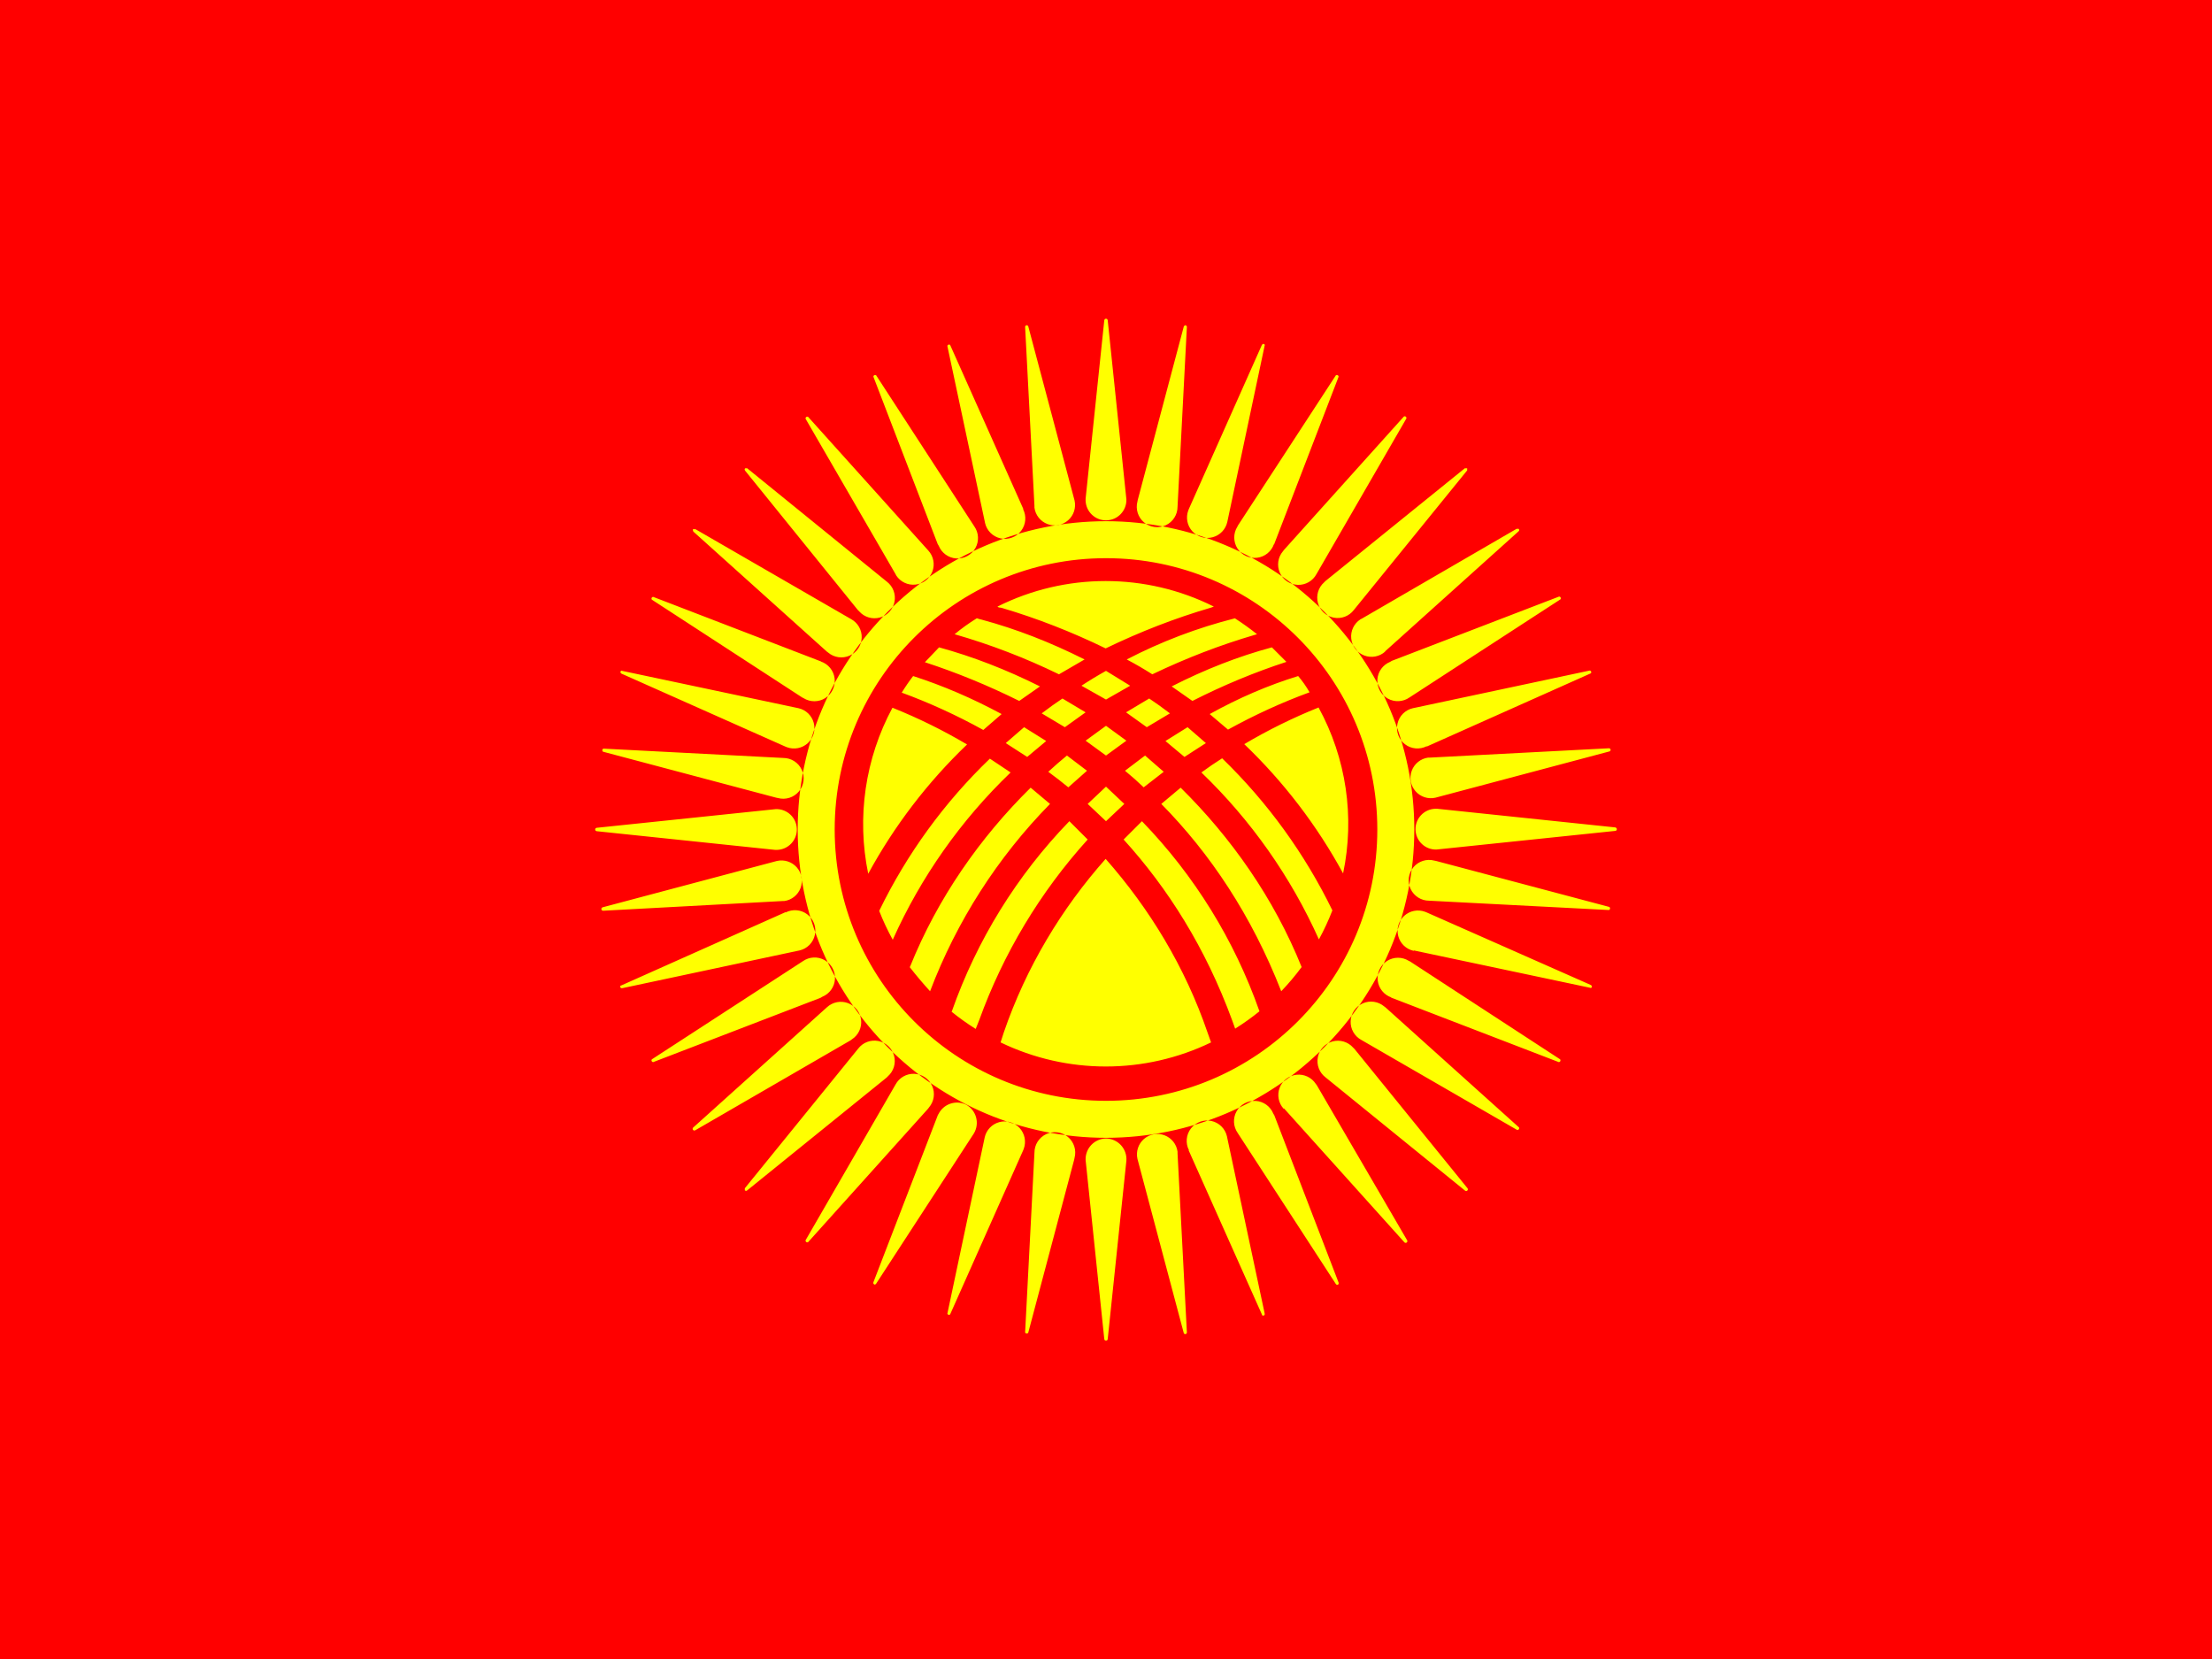
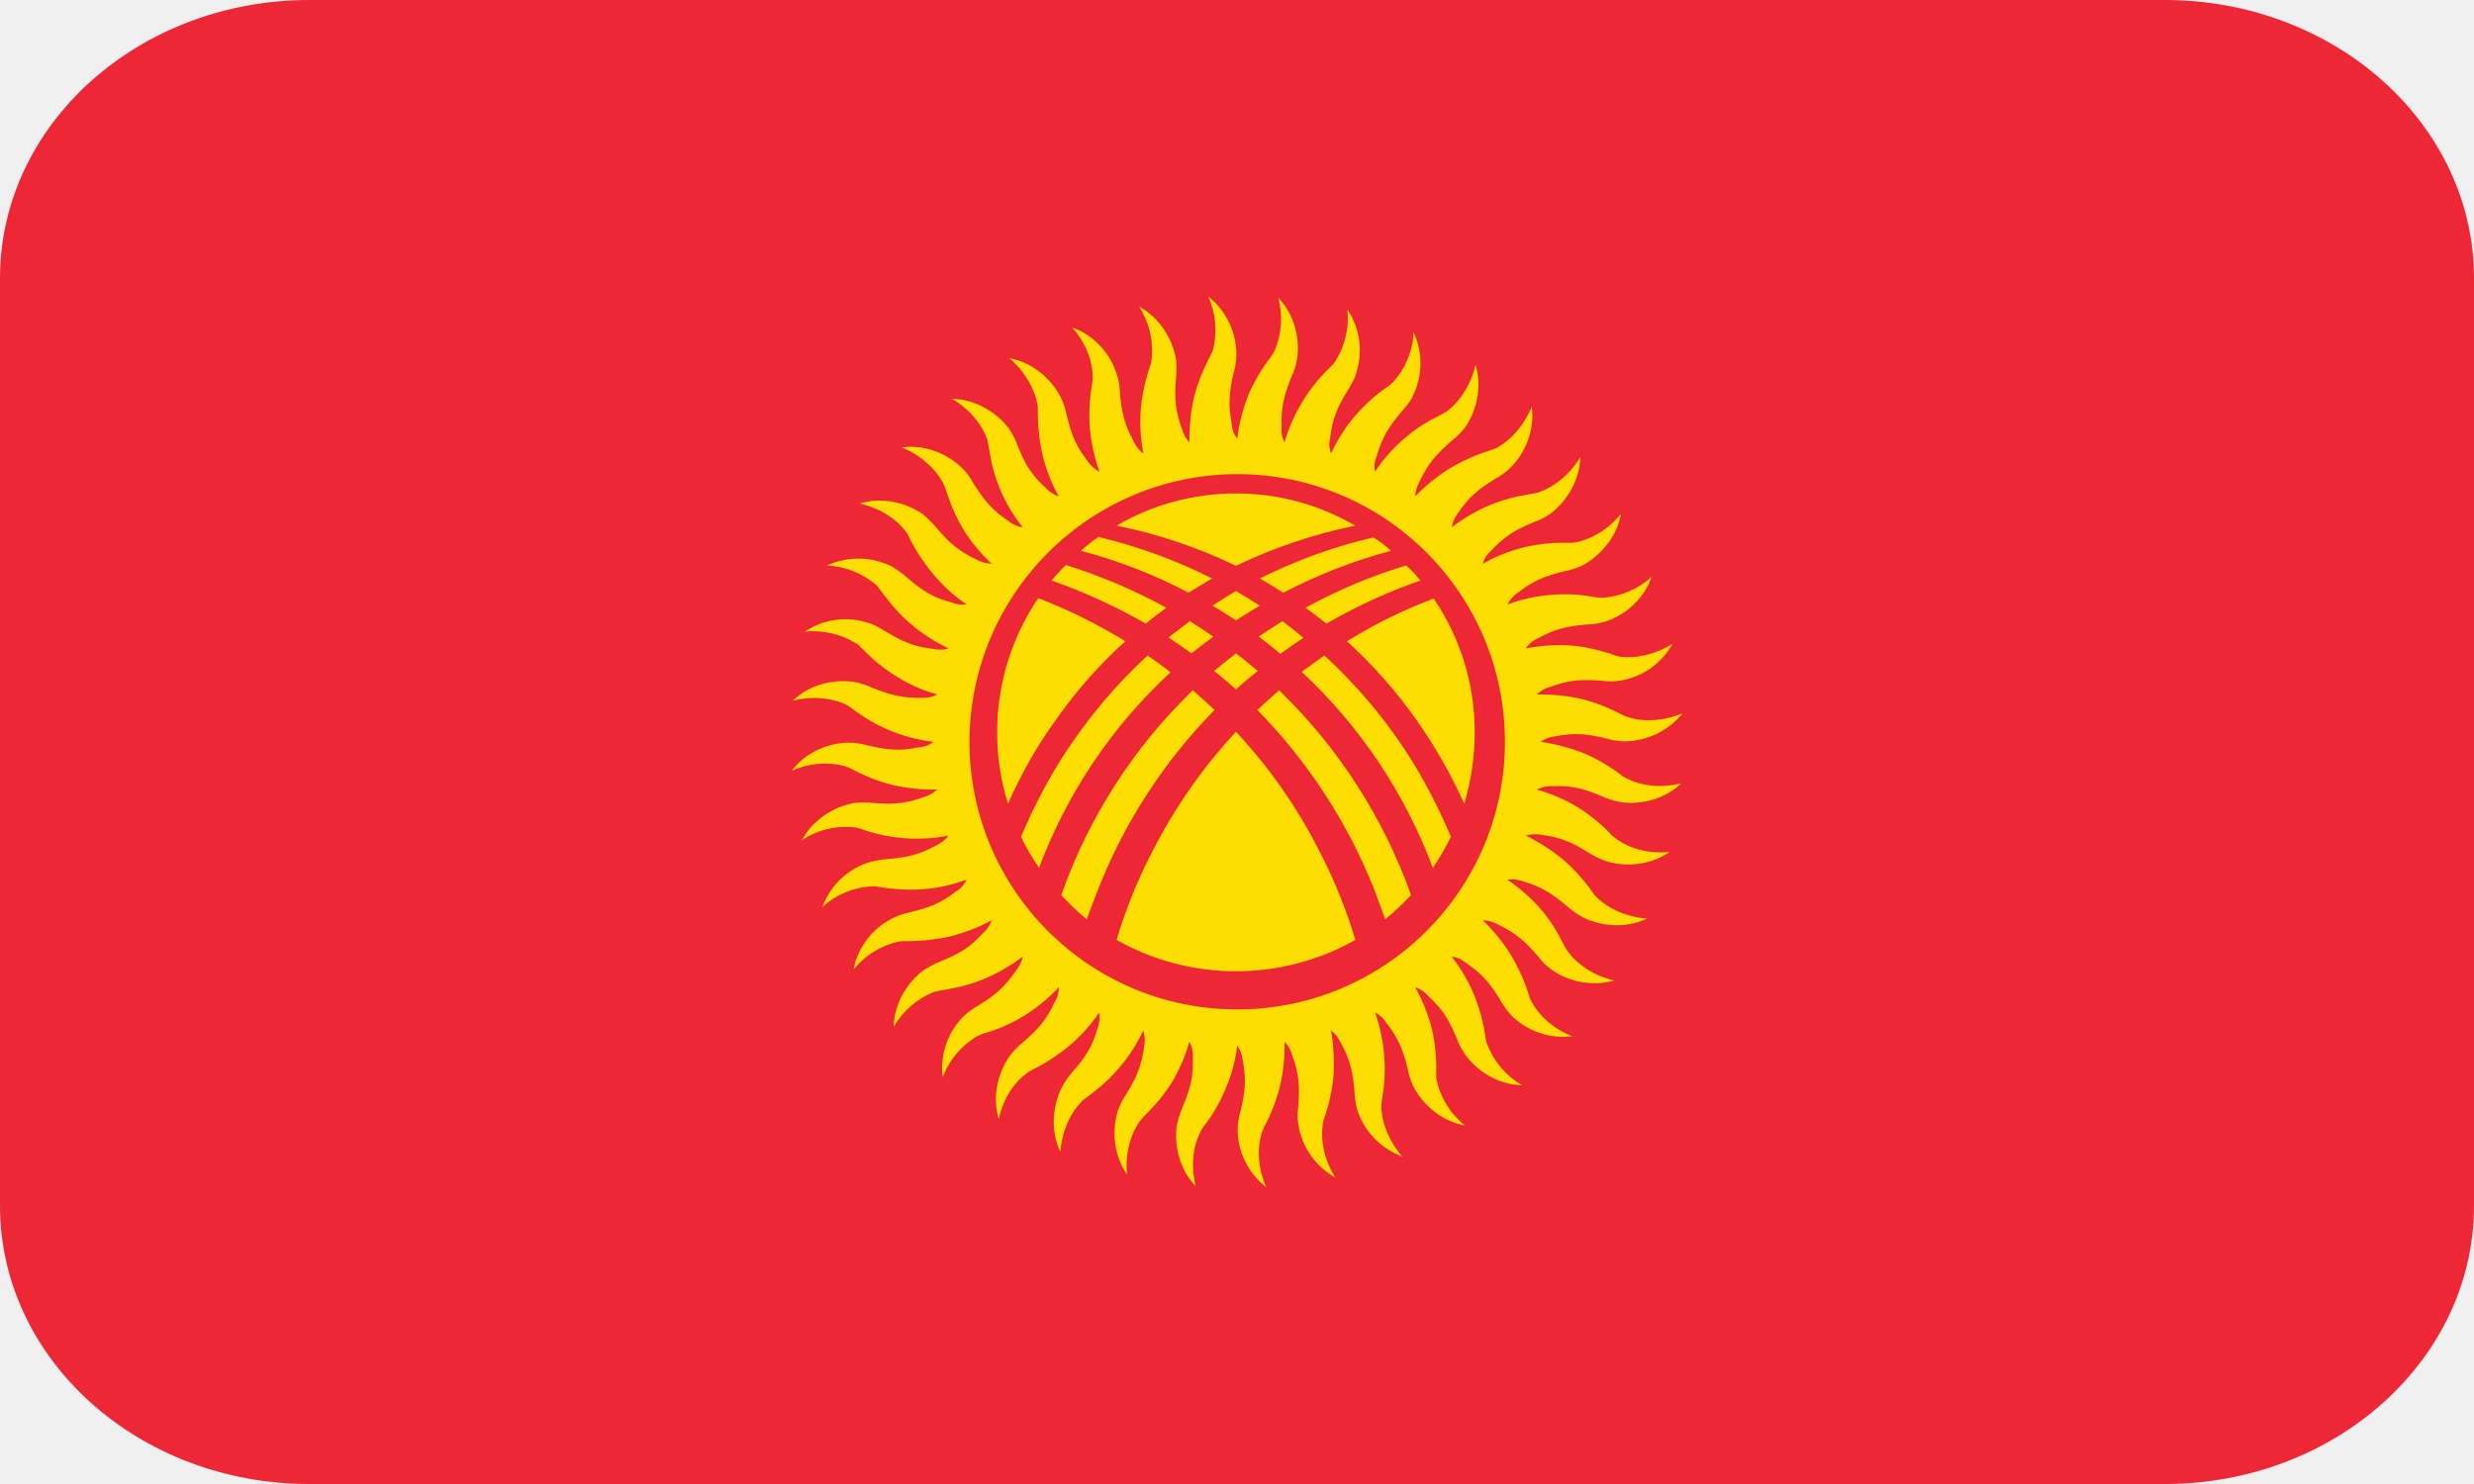
- <svg xmlns="http://www.w3.org/2000/svg" xml:space="preserve" id="flag-icons-kg" viewBox="0 0 640 480">
-   <path fill="red" d="M0 0h640v480H0Z" />
-   <path fill="#ff0" fill-rule="evenodd" d="m340.7 146.6 2.7-52q0-.4-.4-.5-.3 0-.5.4l-13.3 50.1-.1.5a5.9 5.9 0 1 0 11.6 1.5m14.4 4.4 10.8-51q.2-.3-.3-.5-.3 0-.5.3L344 147.2l-.2.5a5.9 5.9 0 1 0 11.3 3.3m13.5 6.6 18.7-48.6a.5.5 0 0 0-.8-.4L358.2 152l-.2.4a5.9 5.9 0 1 0 10.6 5m12.3 8.7 26-45a.5.5 0 0 0-.7-.6l-34.7 38.6-.3.4a5.9 5.9 0 1 0 9.7 6.6m10.8 10.4 32.8-40.4v-.6h-.7l-40.3 32.6-.4.4a5.9 5.9 0 1 0 8.6 8m9 12 38.7-34.8q.3-.3 0-.7h-.6L394 179l-.4.2a5.9 5.9 0 1 0 7.2 9.3m7 13.3 43.7-28.4a.5.5 0 0 0-.4-.8l-48.4 18.6-.5.3a5.9 5.9 0 1 0 5.6 10.3m5 14.2 47.5-21.2a.5.5 0 0 0-.3-.8l-50.7 10.8-.5.1a5.9 5.9 0 1 0 4 11m2.5 14.9 50.4-13.4q.3-.1.3-.5-.1-.4-.5-.4l-51.8 2.7h-.5a5.9 5.9 0 1 0 2.1 11.6m.3 15 51.8-5.4q.4-.1.4-.5 0-.3-.4-.5l-51.6-5.4h-.5a5.9 5.9 0 1 0 .3 11.8m-2.1 14.8 52 2.7a.5.5 0 0 0 .1-.9l-50.1-13.3-.5-.1a5.9 5.9 0 1 0-1.5 11.6m-4.4 14.4 51 10.8q.3.2.5-.3 0-.3-.3-.5l-47.5-21-.5-.2a5.9 5.9 0 1 0-3.3 11.3m-6.6 13.5 48.6 18.7a.5.5 0 0 0 .4-.8L408 278.2l-.4-.2a5.9 5.9 0 1 0-5 10.6m-8.7 12.3 45 26a.5.5 0 0 0 .6-.7l-38.6-34.7-.4-.3a5.9 5.9 0 1 0-6.6 9.7m-10.4 10.8 40.4 32.8a.5.5 0 0 0 .7-.7l-32.7-40.3-.4-.4a5.9 5.9 0 1 0-8 8.6m-12 9 34.8 38.7a.5.5 0 0 0 .8-.6L381 314l-.3-.4a5.9 5.9 0 1 0-9.3 7.2m-13.3 7 28.4 43.7q.2.3.6.2.3-.2.2-.6l-18.6-48.4-.3-.5a5.9 5.9 0 1 0-10.3 5.6m-14.2 5 21.2 47.5q.1.5.5.3.4 0 .3-.6l-10.8-50.7-.1-.5a5.9 5.9 0 1 0-11 4m-14.9 2.5 13.4 50.4q.1.3.5.3.4-.1.4-.5l-2.7-51.8v-.5a5.9 5.9 0 1 0-11.6 2.1m-15 .3 5.4 51.8a.5.5 0 0 0 1 0l5.4-51.6a6 6 0 0 0-5.9-6.4 6 6 0 0 0-5.9 6.2m-14.8-2.1-2.7 52a.5.5 0 0 0 .9.1l13.3-50.1.1-.5a5.9 5.9 0 1 0-11.6-1.5m-14.4-4.4-10.8 51a.5.5 0 0 0 .8.2l21.1-47.4.2-.5a5.9 5.9 0 1 0-11.3-3.3m-13.5-6.6L252.7 371q-.1.4.2.6t.6-.2l28.3-43.5a6 6 0 0 0-2.3-8.3 6 6 0 0 0-8 2.8m-12.4-8.6-26 45a.5.5 0 0 0 .7.6l34.7-38.6.3-.4a5.9 5.9 0 1 0-9.7-6.6m-10.8-10.4-32.8 40.4v.6q.4.3.7 0l40.3-32.6.4-.4a5.9 5.9 0 1 0-8.6-8m-9-12-38.7 34.8a.5.5 0 0 0 .6.8l44.9-26 .4-.3a5.9 5.9 0 1 0-7.2-9.3m-7-13.3-43.7 28.4a.5.5 0 0 0 .4.8l48.4-18.6.5-.3a5.9 5.9 0 1 0-5.6-10.3m-5-14.2-47.5 21.2q-.5.1-.3.5 0 .4.6.3l50.7-10.8.5-.1a5.9 5.9 0 1 0-4-11m-2.5-14.9-50.4 13.4a.5.5 0 0 0 .2 1l51.8-2.8h.5a5.9 5.9 0 1 0-2.1-11.6m-.3-15-51.8 5.4a.5.5 0 0 0 0 1l51.6 5.4h.5a5.9 5.9 0 1 0-.3-11.8m2.1-14.8-52-2.7a.5.5 0 0 0-.1.9l50.1 13.3.5.1a5.9 5.9 0 1 0 1.5-11.6m4.4-14.4-51-10.8q-.3-.2-.5.3 0 .3.3.5l47.4 21.1.5.2a5.9 5.9 0 1 0 3.3-11.3m6.6-13.5L189 172.7a.5.5 0 0 0-.4.8l43.5 28.3.4.2a5.9 5.9 0 1 0 5-10.6m8.7-12.3-45-26h-.7q-.1.3.1.7l38.6 34.7.4.3a5.9 5.9 0 1 0 6.6-9.7m10.4-10.8-40.4-32.8h-.6q-.3.3 0 .7l32.6 40.3.4.4a5.9 5.9 0 1 0 8-8.6m12-9-34.8-38.7a.5.5 0 0 0-.7.6l26 44.9.2.4a5.9 5.9 0 1 0 9.3-7.2m13.3-7-28.4-43.7a.5.5 0 0 0-.8.4l18.6 48.4.3.5a5.9 5.9 0 1 0 10.3-5.6m14.2-5-21.2-47.5a.5.5 0 0 0-.8.3l10.8 50.7.1.5a5.9 5.9 0 1 0 11-4m14.9-2.5-13.4-50.4q-.1-.3-.5-.3-.4.1-.4.5l2.7 51.8v.5a5.9 5.9 0 1 0 11.6-2.1m15-.3-5.4-51.8a.5.5 0 0 0-1 0l-5.4 51.6v.5a5.9 5.9 0 1 0 11.8-.3m-5.9 6.3a89.2 89.2 0 1 1 0 178.4 89.2 89.2 0 0 1 0-178.4m0 10.7a78.5 78.5 0 1 1 0 157 78.5 78.5 0 0 1 0-157m-65.6 102a155 155 0 0 1 32-44l6 4a155 155 0 0 0-34.1 48.4 70 70 0 0 1-3.9-8.3m71.1-40.6q2.8 2.3 5.4 4.8l5.8-4.5-5.4-4.7zm-11.4-8.7 5.9 4.3 5.9-4.3-5.9-4.3zm.6 18.3 5.3 5 5.3-5-5.3-5zm-11.4-9.3q3 2.2 5.8 4.5l5.4-4.8-5.8-4.4q-2.7 2.2-5.4 4.7m35.2-16.9q-3-2.3-6-4.3l-6.7 4 6 4.3zm10.4 8.6-5.3-4.6-6.4 4 5.5 4.6zm-36-16.6q3.5-2.3 7.1-4.3l7 4.3-7 4zm-11.5 8q3-2.3 6-4.3l6.7 4-6 4.3zM291 215l5.3-4.6 6.4 4-5.5 4.6zm-32.7-10.2a157 157 0 0 1 21.5 10.6 153 153 0 0 0-28.6 37.4 71 71 0 0 1 7-48m6-9.2q13 4.2 25.6 11l-5.3 4.6q-11.6-6.4-23.6-10.8 1.6-2.6 3.3-4.8m7.5-8.3q14.6 4 29.2 11.3l-6 4.2q-13.5-6.7-27.3-11.2zm11-8.4.6.2.8.2q14.8 4 29.7 11.5l-7.4 4.3a187 187 0 0 0-30.2-11.6q3-2.5 6.4-4.6m68.6-3.4-.8.3q-15.4 4.5-30.5 11.8-14.8-7.2-30-11.7l-.5-.1q-.5 0-.8-.3a70 70 0 0 1 62.6 0m12.5 8-.7.2q-15 4.4-29.6 11.4-3.6-2.3-7.4-4.3a145 145 0 0 1 31.3-11.9q3.4 2.2 6.4 4.6m8.5 8q-13.8 4.5-27.2 11.3l-6-4.2q14.5-7.4 29-11.3zm6.7 8.8q-12 4.4-23.6 10.8l-5.3-4.5q12.6-7 25.6-11 1.8 2.1 3.3 4.7m9.7 52.4a153 153 0 0 0-28.6-37.4 157 157 0 0 1 21.5-10.6 70 70 0 0 1 7.1 48m-7 19.1a155 155 0 0 0-34-48.3q3-2.2 6-4.1a157 157 0 0 1 31.9 44 70 70 0 0 1-3.9 8.4m-10.9 15c-8.6-22-20.6-39.9-34.7-54.2l5.6-4.7c14.6 14.4 27 32 35 51.9a71 71 0 0 1-5.9 7m-13.3 10.9-.9-2.5c-7.7-21-18.6-38.2-31.4-52.3l5.3-5.3a151 151 0 0 1 34 55 71 71 0 0 1-7 5m-67.9 4 .9-2.8c6.5-19 16.8-36 29.5-50.3 12.7 14.4 23 31.3 29.5 50.3l1 2.8a70 70 0 0 1-60.9 0m-14.1-9a151 151 0 0 1 34-55l5.3 5.3a158 158 0 0 0-31.4 52.3l-1 2.5a70 70 0 0 1-7-5m-12-13c8-19.9 20.3-37.4 34.9-51.8l5.6 4.7a157 157 0 0 0-34.7 54.2q-3.1-3.4-5.9-7" />
+ <svg xmlns="http://www.w3.org/2000/svg" viewBox="0 0 1000 600">
+   <defs>
+     <mask id="fa-flag-rounded-kg" maskUnits="userSpaceOnUse" x="0.0" y="0.0" width="1000.0" height="600.0">
+       <rect x="0.0" y="0.0" width="1000.0" height="600.0" rx="125.0" ry="112.5" fill="#fff" />
+     </mask>
+   </defs>
+   <g mask="url(#fa-flag-rounded-kg)">
+     <path d="M0 0h1000v600H0z" fill="#ee2737" />
+     <path d="M454.869 259.272a212.984 212.984 0 0 0-35.225-17.443 96.751 96.751 0 0 0-16.6 54.36 95.623 95.623 0 0 0 4.4 28.79 183.176 183.176 0 0 1 19.306-33.87 188.2 188.2 0 0 1 28.112-31.837zm-29.806-24.556a227.569 227.569 0 0 1 38.1 17.443c2.71-2.37 5.588-4.4 8.3-6.435a220.4 220.4 0 0 0-40.644-17.274 66.644 66.644 0 0 0-5.756 6.266zm11.855-12.023a205.352 205.352 0 0 1 43.522 16.934c3.218-2.032 6.436-3.9 9.484-5.757a209.853 209.853 0 0 0-45.894-16.77 57.418 57.418 0 0 0-7.112 5.593zm14.394-10.161a200.127 200.127 0 0 1 48.265 16.257 205.183 205.183 0 0 1 48.264-16.257 95.84 95.84 0 0 0-96.529 0zm103.81 4.742a209.362 209.362 0 0 0-45.893 16.6q4.8 2.786 9.484 5.757a212.648 212.648 0 0 1 43.522-16.934 43.84 43.84 0 0 0-7.112-5.42zm13.21 11.346a213.242 213.242 0 0 0-40.644 17.1q4.341 3.075 8.468 6.435a219.876 219.876 0 0 1 37.934-17.443 39.13 39.13 0 0 0-5.758-6.1zM579.509 242a198.143 198.143 0 0 0-35.055 17.274 195.967 195.967 0 0 1 28.112 31.837 204.792 204.792 0 0 1 19.3 33.87 102.057 102.057 0 0 0 4.234-28.79 95.8 95.8 0 0 0-16.6-54.19zm-8.3 66.385a203.994 203.994 0 0 0-35.9-43.353c-3.048 2.2-6.266 4.4-9.145 6.6a208.151 208.151 0 0 1 53.006 79.255 104.379 104.379 0 0 0 7.282-12.532 227.025 227.025 0 0 0-15.241-29.974zm-53.684-44.03c3.049-2.2 6.1-4.4 9.315-6.436-2.71-2.37-5.589-4.572-8.468-6.774-3.217 2.032-6.435 4.064-9.653 6.266h.17c2.879 2.2 5.758 4.572 8.636 6.943zM499.577 250.8c3.217-2.032 6.6-4.064 9.652-5.927-3.217-2.032-6.435-4.064-9.652-5.927-3.218 1.863-6.266 3.9-9.484 5.927 3.218 1.867 6.266 3.899 9.484 5.927zm-9.145 6.6c-3.218-2.2-6.266-4.234-9.484-6.266l-8.636 6.6c3.217 2.2 6.265 4.233 9.314 6.435q4.293-3.514 8.806-6.76zm9.145 6.774c-2.88 2.2-5.758 4.572-8.806 7.113 3.048 2.37 5.927 4.91 8.806 7.45 2.879-2.54 5.757-5.08 8.806-7.45-2.883-2.362-5.758-4.903-8.806-7.104zm0 31.668a213.908 213.908 0 0 0-33.362 47.587 204.883 204.883 0 0 0-14.9 36.579 98.054 98.054 0 0 0 96.529 0 204.923 204.923 0 0 0-14.9-36.58 208.55 208.55 0 0 0-33.361-47.586zm-55.885 64.183a216.307 216.307 0 0 1 47.248-72.99c-2.88-2.709-5.758-5.249-8.806-7.958a214.083 214.083 0 0 0-53.176 82.81 94.385 94.385 0 0 0 10.33 9.823c1.356-3.895 2.88-7.79 4.4-11.685zm64.521-72.99a219.329 219.329 0 0 1 47.418 72.99c1.524 3.895 2.879 7.79 4.233 11.685a96.1 96.1 0 0 0 10.5-9.822 216.39 216.39 0 0 0-53.345-82.811c-3.048 2.71-5.927 5.25-8.806 7.959zm-88.23 63.845a205.977 205.977 0 0 1 53.175-79.08q-4.551-3.529-9.314-6.774a209.336 209.336 0 0 0-35.9 43.522 215.033 215.033 0 0 0-15.24 29.805 92.591 92.591 0 0 0 7.281 12.532zm80.1-159.187a108.214 108.214 0 1 1-108.212 108.222A108.411 108.411 0 0 1 500.085 191.7zm47.756-23.709a64.006 64.006 0 0 0-9.822 15.41 10.268 10.268 0 0 1-.34-6.434c.848-7.79 3.05-12.532 7.114-19.137 1.354-2.37 2.71-4.4 3.386-6.943a29.569 29.569 0 0 0-3.556-25.74 32.8 32.8 0 0 1-4.91 21 9.883 9.883 0 0 1-1.694 2.033 64.124 64.124 0 0 0-11.347 13.886 66.348 66.348 0 0 0-7.451 16.765 10.154 10.154 0 0 1-1.185-6.1c-.34-7.96 1.016-12.87 3.9-20.152a29.348 29.348 0 0 0 2.37-7.452c1.186-7.79-.846-17.781-7.62-24.725a32.732 32.732 0 0 1-1.524 21.508 25.107 25.107 0 0 1-1.355 2.2 72.819 72.819 0 0 0-9.145 15.41 74.049 74.049 0 0 0-4.572 17.782 9.719 9.719 0 0 1-2.2-5.927c-1.524-7.79-1.016-12.87.678-20.49a23.172 23.172 0 0 0 1.185-7.622A29.922 29.922 0 0 0 488.4 119.9a33.264 33.264 0 0 1 1.862 21.677c-.338.677-.677 1.524-1.016 2.2-2.032 4.234-4.4 8.3-6.6 16.766a73.969 73.969 0 0 0-1.863 18.29 12.98 12.98 0 0 1-3.048-5.42c-2.71-7.62-3.049-12.531-2.371-20.49a38.12 38.12 0 0 0 0-7.621c-1.355-7.96-6.435-16.766-14.9-21.338a33.207 33.207 0 0 1 5.08 21l-.507 2.54a72.925 72.925 0 0 0-3.895 17.612 65.576 65.576 0 0 0 1.016 18.29 12.57 12.57 0 0 1-3.9-4.911c-3.895-7.113-4.911-12.024-5.589-19.814a23.306 23.306 0 0 0-1.355-7.62c-2.37-7.621-8.806-15.58-17.95-18.629 5.927 6.6 8.3 14.225 8.3 19.814a12.767 12.767 0 0 1-.17 2.54 74.437 74.437 0 0 0-1.016 17.951 71.985 71.985 0 0 0 3.9 17.95 12.469 12.469 0 0 1-4.742-4.233c-4.91-6.266-6.6-11.007-8.467-18.628a29.783 29.783 0 0 0-2.54-7.451c-3.557-6.944-11.177-13.887-20.66-15.58 6.773 5.757 10.33 13.04 11.346 18.458a12.846 12.846 0 0 1 .169 2.54 83.487 83.487 0 0 0 1.863 17.952 65.417 65.417 0 0 0 6.6 16.934 12.125 12.125 0 0 1-5.25-3.387c-5.927-5.419-8.467-9.822-11.346-17.1a33.571 33.571 0 0 0-3.556-6.943c-4.742-6.266-13.21-11.854-23.031-12.024 7.79 4.573 12.362 11.008 14.225 16.258l.508 2.54c.847 4.572 1.355 9.314 4.572 17.443a65.848 65.848 0 0 0 9.314 15.75 11.651 11.651 0 0 1-5.757-2.541c-6.6-4.4-9.823-8.467-14.056-15.072a23.853 23.853 0 0 0-4.573-6.266c-5.588-5.588-14.9-9.822-24.555-8.467 8.3 3.387 13.886 9.144 16.6 14.056.339.677.677 1.524 1.016 2.37 1.524 4.234 2.71 8.807 7.113 16.427a67.506 67.506 0 0 0 11.685 14.225 13.8 13.8 0 0 1-6.1-1.693c-7.282-3.387-11.007-6.774-16.088-12.7a43.648 43.648 0 0 0-5.588-5.589c-6.436-4.572-16.258-7.282-25.572-4.4 8.806 2.032 15.241 6.774 18.459 11.177a5.989 5.989 0 0 1 1.355 2.2 72.624 72.624 0 0 0 9.822 15.072 62.541 62.541 0 0 0 13.548 12.362 12.172 12.172 0 0 1-6.266-.847c-7.62-2.032-11.854-4.91-17.782-9.991a42.4 42.4 0 0 0-6.265-4.572 30.439 30.439 0 0 0-26.08-.34 33.142 33.142 0 0 1 20.152 8.13 21.069 21.069 0 0 1 1.524 2.032c2.88 3.556 5.42 7.62 12.024 13.378a69.273 69.273 0 0 0 15.41 9.992 11.186 11.186 0 0 1-6.265.17c-7.96-.848-12.532-3.05-19.306-7.114-2.37-1.354-4.4-2.71-6.943-3.387a29.214 29.214 0 0 0-25.572 3.557 33.1 33.1 0 0 1 21 4.91 8.92 8.92 0 0 1 1.862 1.694c3.387 3.218 6.605 6.774 13.887 11.347a63.269 63.269 0 0 0 16.765 7.451 11.6 11.6 0 0 1-6.1 1.355c-7.96.17-12.87-1.186-20.152-4.065a29.348 29.348 0 0 0-7.452-2.37c-7.79-1.186-17.781.846-24.725 7.62 8.637-2.2 16.6-.847 21.508 1.524a25.107 25.107 0 0 1 2.2 1.355 65.712 65.712 0 0 0 33.192 13.717 9.637 9.637 0 0 1-5.757 2.2c-7.96 1.693-12.87 1.016-20.66-.678a28.669 28.669 0 0 0-7.622-1.185c-7.959 0-17.442 3.556-23.2 11.346a32.716 32.716 0 0 1 21.507-1.862c.847.338 1.524.677 2.37 1.016a72.4 72.4 0 0 0 16.766 6.6 71.521 71.521 0 0 0 18.12 1.863 12.97 12.97 0 0 1-5.419 3.048c-7.451 2.71-12.531 3.049-20.321 2.371a39.836 39.836 0 0 0-7.79 0c-7.79 1.355-16.6 6.435-21.169 15.072a32 32 0 0 1 21-5.25c.846.17 1.523.339 2.37.508a66.758 66.758 0 0 0 35.9 2.879 12.57 12.57 0 0 1-4.911 3.9c-6.943 3.895-12.024 4.911-19.814 5.589a37.707 37.707 0 0 0-7.62 1.355 29.558 29.558 0 0 0-18.629 17.95 32.612 32.612 0 0 1 19.983-8.3 12.762 12.762 0 0 1 2.54.17 73.086 73.086 0 0 0 17.951 1.016 62.916 62.916 0 0 0 17.782-3.9 10.208 10.208 0 0 1-4.234 4.742c-6.266 4.91-11.007 6.6-18.628 8.467a28.622 28.622 0 0 0-7.282 2.54 29.7 29.7 0 0 0-15.58 20.66 32.675 32.675 0 0 1 18.29-11.346 12.836 12.836 0 0 1 2.54-.169 82.544 82.544 0 0 0 17.95-1.863 68.517 68.517 0 0 0 17.1-6.6 11.645 11.645 0 0 1-3.557 5.25c-5.419 5.927-9.822 8.467-17.1 11.346a51.654 51.654 0 0 0-6.774 3.556c-6.435 4.742-12.023 13.21-12.193 23.031a32.483 32.483 0 0 1 16.427-14.225c.847-.17 1.524-.339 2.37-.508 4.573-.847 9.315-1.355 17.444-4.572a74.691 74.691 0 0 0 15.918-9.145 12.188 12.188 0 0 1-2.71 5.588c-4.4 6.6-8.3 9.823-15.071 14.056a31.062 31.062 0 0 0-6.266 4.573 29.842 29.842 0 0 0-8.3 24.555 32.5 32.5 0 0 1 13.887-16.6c.846-.339 1.524-.677 2.37-1.016a65.767 65.767 0 0 0 16.427-7.113 67.506 67.506 0 0 0 14.225-11.685 10.449 10.449 0 0 1-1.693 6.1c-3.387 7.282-6.774 11.007-12.7 16.088a33.818 33.818 0 0 0-5.42 5.588c-4.572 6.436-7.281 16.258-4.4 25.572 1.862-8.806 6.6-15.241 11.177-18.459a14.1 14.1 0 0 1 2.032-1.355 77.442 77.442 0 0 0 15.241-9.822 67.248 67.248 0 0 0 12.193-13.548 13.743 13.743 0 0 1-.677 6.266c-2.2 7.62-4.911 11.854-10.161 17.782a28.794 28.794 0 0 0-4.4 6.435c-3.556 7.112-4.742 17.1-.508 25.91.677-8.975 4.4-16.088 8.3-19.983a8.9 8.9 0 0 1 1.863-1.694c3.725-2.878 7.62-5.419 13.378-12.023a69.273 69.273 0 0 0 9.992-15.41 12.884 12.884 0 0 1 .338 6.265c-1.016 7.96-3.048 12.532-7.112 19.306a29.951 29.951 0 0 0-3.557 6.943c-2.37 7.62-1.862 17.781 3.726 25.74-.847-8.975 1.694-16.6 4.911-21.168a18.02 18.02 0 0 1 1.524-1.862c3.218-3.387 6.774-6.605 11.516-13.887a69.983 69.983 0 0 0 7.282-16.765 11.6 11.6 0 0 1 1.355 6.1c.338 7.96-1.016 12.87-4.065 20.152a38.155 38.155 0 0 0-2.37 7.452c-1.186 7.79.846 17.781 7.62 24.725-2.2-8.637-.847-16.6 1.694-21.508a9.1 9.1 0 0 1 1.185-2.2 64.507 64.507 0 0 0 9.145-15.58 62.869 62.869 0 0 0 4.742-17.612 12.444 12.444 0 0 1 2.2 5.757c1.524 7.96 1.016 12.87-.847 20.66a28.669 28.669 0 0 0-1.185 7.622 29.551 29.551 0 0 0 11.516 23.2c-3.557-8.128-3.557-16.088-1.863-21.507a13.266 13.266 0 0 1 .847-2.37 72.4 72.4 0 0 0 6.6-16.766 71.521 71.521 0 0 0 1.863-18.12 11.374 11.374 0 0 1 3.048 5.419c2.88 7.451 3.049 12.531 2.54 20.49a23.036 23.036 0 0 0 0 7.621 29.518 29.518 0 0 0 14.9 21.338c-4.742-7.62-5.927-15.58-5.08-21a6.788 6.788 0 0 1 .508-2.54 73.022 73.022 0 0 0 3.895-17.612 82.079 82.079 0 0 0-1.016-18.29 14.327 14.327 0 0 1 3.895 4.911c3.895 6.943 4.91 12.024 5.588 19.814a28.649 28.649 0 0 0 1.186 7.62 29.838 29.838 0 0 0 18.12 18.629c-5.927-6.774-8.3-14.395-8.468-19.983a12.762 12.762 0 0 1 .17-2.54 65.456 65.456 0 0 0 1.016-17.951 68.014 68.014 0 0 0-3.726-17.782 11.926 11.926 0 0 1 4.573 4.234c4.91 6.266 6.773 11.007 8.636 18.628a28.216 28.216 0 0 0 2.371 7.282c3.726 7.113 11.177 13.887 20.83 15.58a32.143 32.143 0 0 1-11.516-18.29 12.836 12.836 0 0 1-.169-2.54 71.544 71.544 0 0 0-1.694-17.95 70.172 70.172 0 0 0-6.773-17.1 10.815 10.815 0 0 1 5.25 3.557c5.927 5.419 8.467 9.822 11.515 17.1a28.917 28.917 0 0 0 3.556 6.774c4.742 6.435 13.21 12.023 22.862 12.193a32.882 32.882 0 0 1-14.056-16.427 12.511 12.511 0 0 1-.677-2.37 67.988 67.988 0 0 0-4.572-17.444 64.281 64.281 0 0 0-9.145-15.75 10.327 10.327 0 0 1 5.758 2.541c6.6 4.4 9.822 8.3 13.886 15.072a32.987 32.987 0 0 0 4.573 6.266 29.842 29.842 0 0 0 24.555 8.3c-8.3-3.218-13.886-8.975-16.427-13.887a7.182 7.182 0 0 1-1.016-2.37 75.232 75.232 0 0 0-7.282-16.427 71.444 71.444 0 0 0-11.515-14.225 12.82 12.82 0 0 1 6.1 1.693c7.113 3.387 11.008 6.774 16.088 12.7a27.422 27.422 0 0 0 5.42 5.42 30.107 30.107 0 0 0 25.57 4.572c-8.636-2.032-15.071-6.774-18.458-11.347a14.1 14.1 0 0 1-1.355-2.032c-2.2-4.064-4.064-8.467-9.653-15.241a74.309 74.309 0 0 0-13.717-12.193 13.521 13.521 0 0 1 6.266.677c7.62 2.2 11.854 5.08 17.95 10.161a32.128 32.128 0 0 0 6.267 4.4c7.112 3.556 17.1 4.742 25.91.508-8.975-.677-15.919-4.4-19.983-8.3a8.9 8.9 0 0 1-1.694-1.863 72.18 72.18 0 0 0-11.854-13.378 78.442 78.442 0 0 0-15.41-9.992 12.753 12.753 0 0 1 6.265-.338c7.79 1.016 12.532 3.048 19.137 7.282a37.616 37.616 0 0 0 6.943 3.387c7.62 2.37 17.781 1.862 25.74-3.726-8.975.847-16.426-1.694-21-4.911l-2.033-1.524a69.024 69.024 0 0 0-13.884-11.523 67.01 67.01 0 0 0-16.766-7.282 11.994 11.994 0 0 1 6.1-1.355c8.129-.338 13.04 1.016 20.152 4.065a38.155 38.155 0 0 0 7.452 2.37c7.79 1.186 17.781-.846 24.725-7.62-8.637 2.2-16.427.847-21.508-1.694a13.935 13.935 0 0 1-2.2-1.185 72.819 72.819 0 0 0-15.41-9.145 79.119 79.119 0 0 0-17.782-4.742 12.41 12.41 0 0 1 5.927-2.2c7.79-1.524 12.87-1.016 20.49.847a28.669 28.669 0 0 0 7.622 1.185A30.46 30.46 0 0 0 680.1 288.4c-8.3 3.387-16.258 3.387-21.508 1.693a9.806 9.806 0 0 1-2.37-.847c-4.234-2.032-8.3-4.4-16.766-6.6a73.008 73.008 0 0 0-18.29-1.863 11.382 11.382 0 0 1 5.42-3.048c7.62-2.88 12.7-3.049 20.49-2.54a24.069 24.069 0 0 0 7.79 0 29.554 29.554 0 0 0 21.17-14.9c-7.621 4.742-15.411 5.927-21 5.25a14.137 14.137 0 0 1-2.54-.678 73.256 73.256 0 0 0-17.443-3.9 74.033 74.033 0 0 0-18.29 1.186 10.812 10.812 0 0 1 4.912-4.065c6.943-3.9 11.854-4.91 19.644-5.588a28.649 28.649 0 0 0 7.62-1.186c7.621-2.54 15.58-8.806 18.629-18.12a32.169 32.169 0 0 1-19.814 8.468 12.767 12.767 0 0 1-2.54-.17c-4.573-.677-9.314-1.693-17.951-1.016a65.05 65.05 0 0 0-17.95 3.9 12.469 12.469 0 0 1 4.233-4.742c6.266-4.91 11.007-6.773 18.628-8.636a29.383 29.383 0 0 0 7.451-2.371c6.944-3.726 13.887-11.177 15.58-20.83-5.757 6.943-12.87 10.5-18.459 11.516a12.836 12.836 0 0 1-2.54.169 69.777 69.777 0 0 0-17.781 1.694 65.31 65.31 0 0 0-17.1 6.773 10.465 10.465 0 0 1 3.387-5.25c5.419-5.927 9.822-8.467 17.1-11.515a26.949 26.949 0 0 0 6.943-3.556c6.266-4.742 11.854-13.21 12.024-22.862-4.573 7.62-11.008 12.193-16.258 14.056a14.111 14.111 0 0 1-2.54.677c-4.572.847-9.314 1.355-17.443 4.572a71.108 71.108 0 0 0-15.75 9.145 12.344 12.344 0 0 1 2.541-5.758c4.4-6.6 8.467-9.822 15.072-13.886a28.412 28.412 0 0 0 6.266-4.573c5.588-5.588 9.822-14.9 8.467-24.555-3.387 8.3-9.144 13.886-14.056 16.6a11.78 11.78 0 0 1-2.2.847 79.394 79.394 0 0 0-16.6 7.282 71.444 71.444 0 0 0-14.225 11.515 13.751 13.751 0 0 1 1.693-5.927c3.387-7.282 6.774-11.007 12.7-16.257a33.783 33.783 0 0 0 5.589-5.42c4.572-6.435 7.282-16.257 4.4-25.57-2.033 8.636-6.774 15.071-11.177 18.458a9.625 9.625 0 0 1-2.2 1.355c-4.064 2.2-8.467 4.064-15.072 9.653a63.753 63.753 0 0 0-12.186 13.706 10.309 10.309 0 0 1 .678-6.266c2.2-7.62 4.91-11.854 9.991-17.95 1.694-2.033 3.387-3.727 4.572-6.267a30.062 30.062 0 0 0 .34-25.91 31.664 31.664 0 0 1-8.13 19.983 17 17 0 0 1-1.862 1.694 68.229 68.229 0 0 0-13.548 12.023z" fill="#fedd00" />
+   </g>
</svg>
